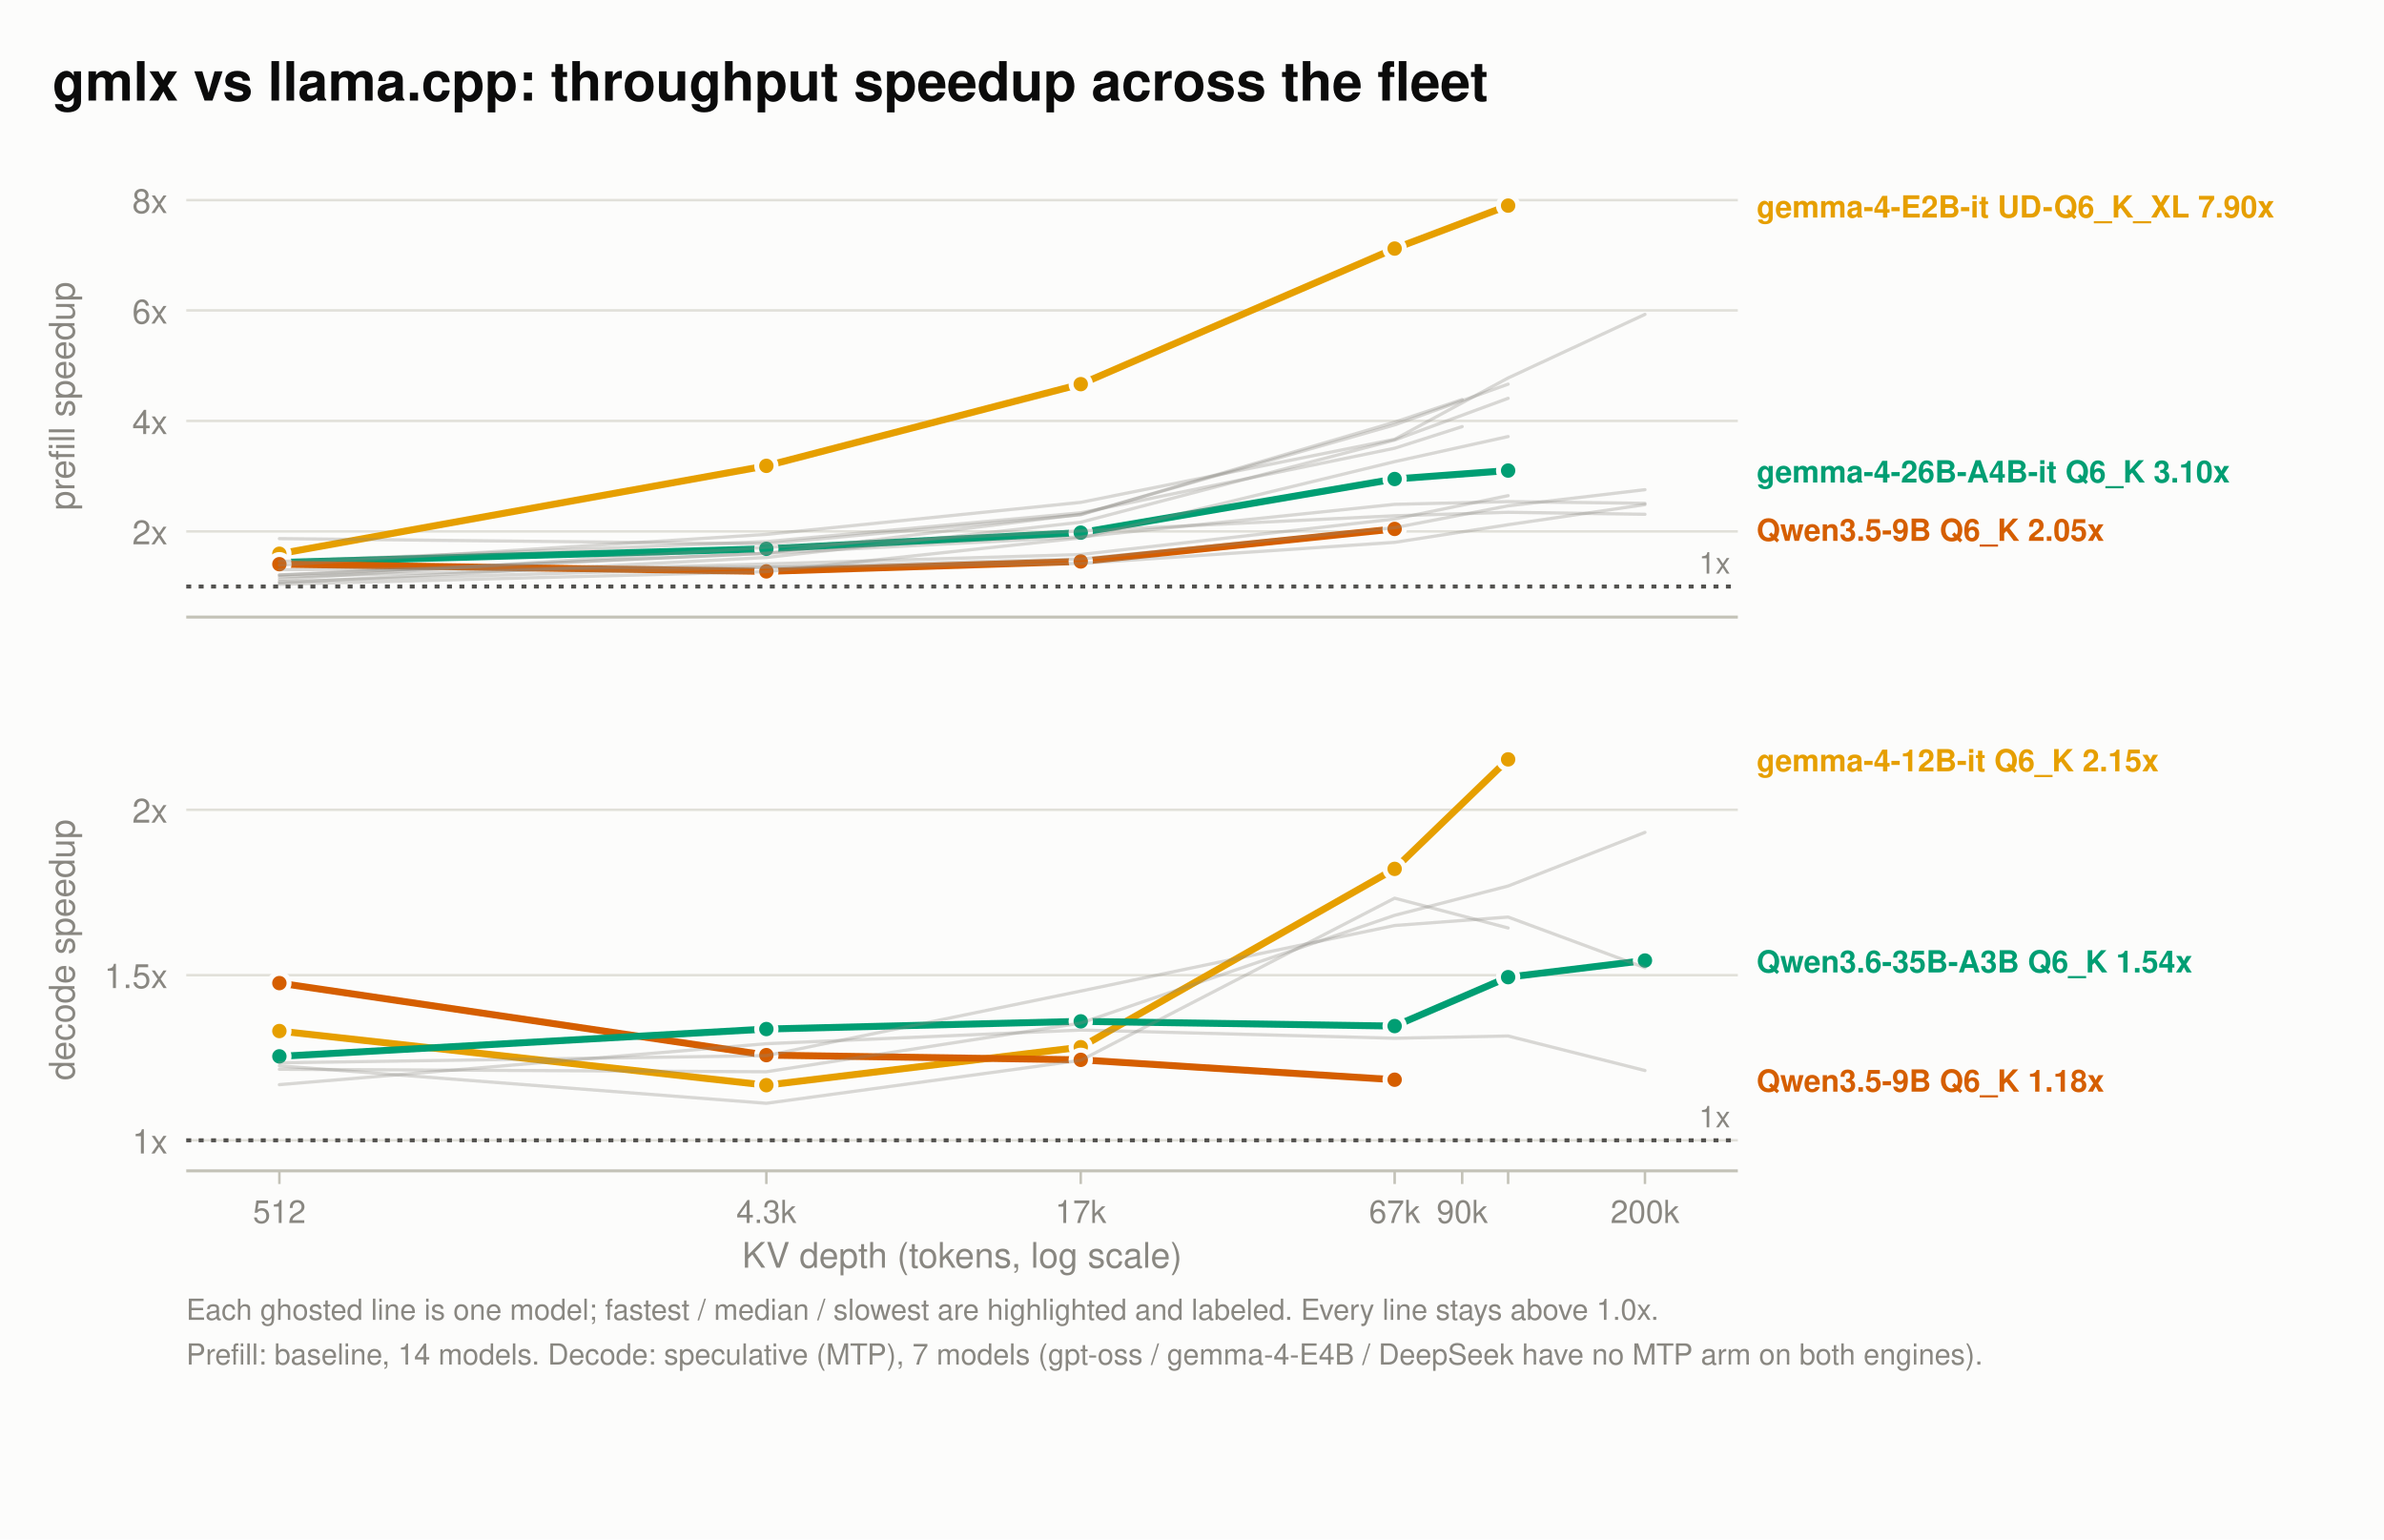
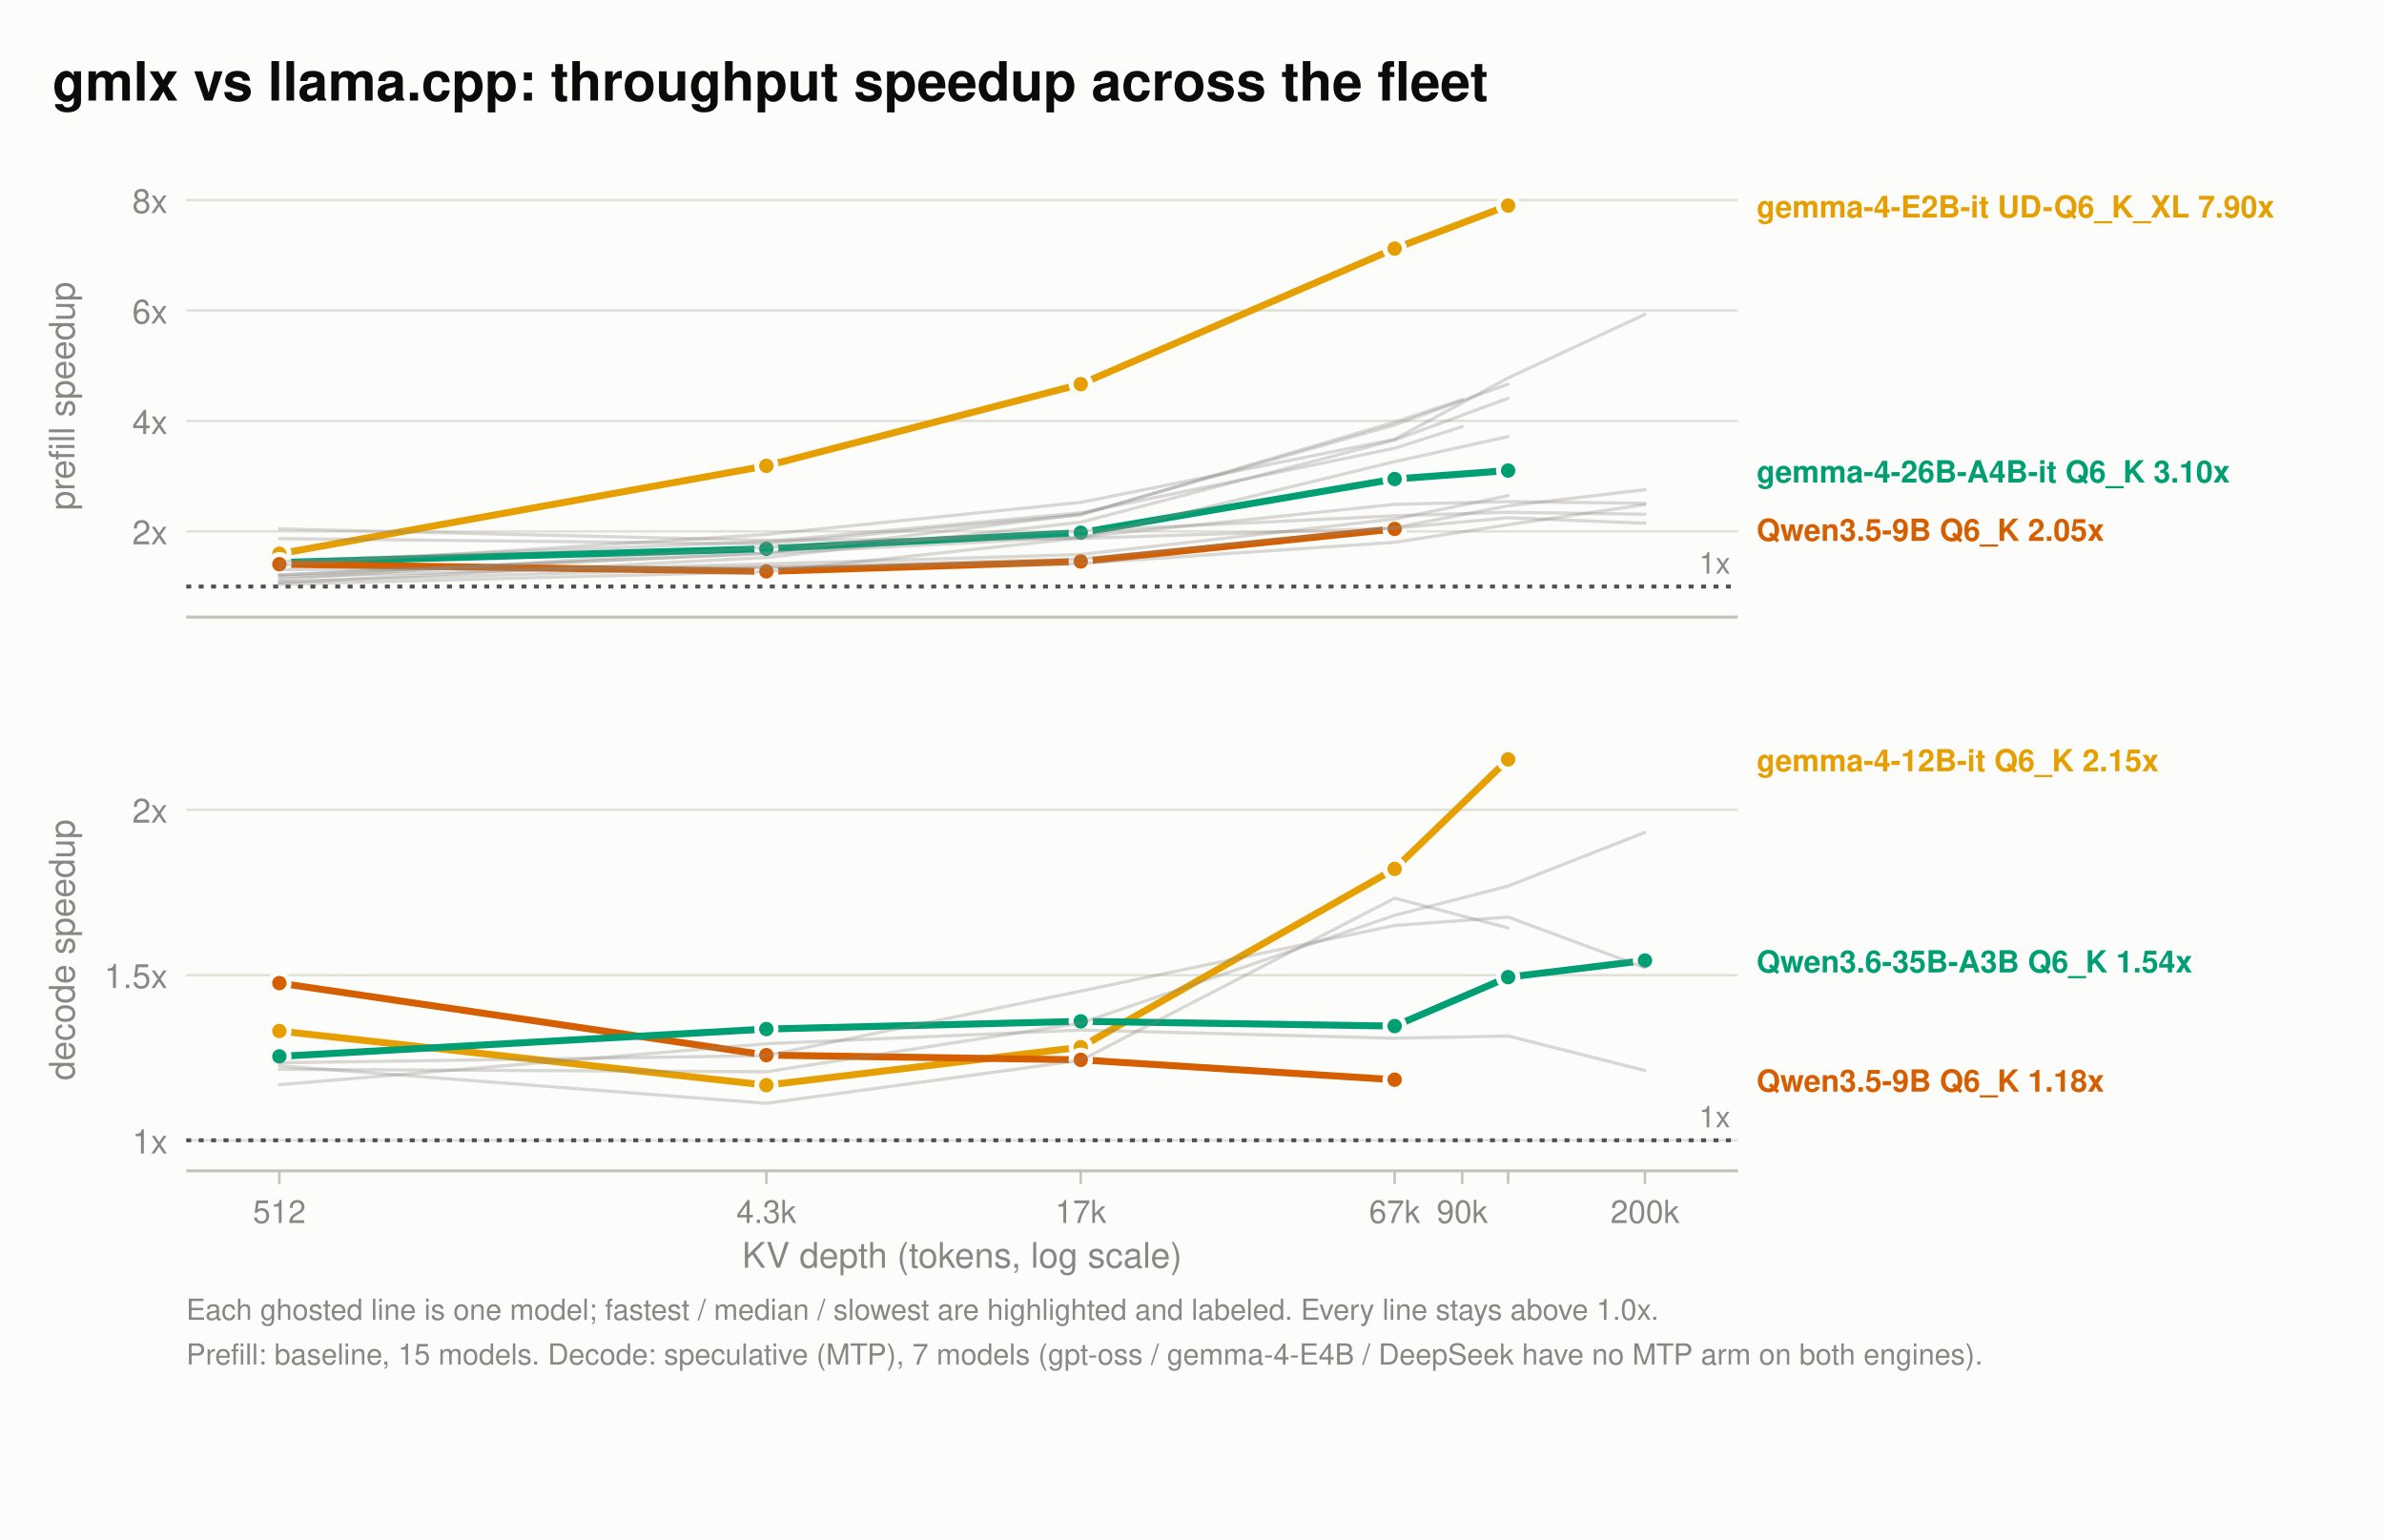
<svg xmlns="http://www.w3.org/2000/svg" width="960" height="620" viewBox="0 0 960 620" font-family="system-ui, -apple-system, 'Segoe UI', Helvetica, Arial, sans-serif">
  <rect x="0" y="0" width="960" height="620" fill="#fcfcfb" />
  <text x="21.0" y="40.5" font-size="21.8" fill="#0b0b0b" font-weight="600">gmlx vs llama.cpp: throughput speedup across the fleet</text>
  <line x1="75.0" y1="214.0" x2="699.8" y2="214.0" stroke="#e1e0d9" stroke-width="1.0" />
  <text x="67.5" y="219.2" font-size="13.5" fill="#898781" text-anchor="end" style="font-variant-numeric: tabular-nums">2x</text>
  <line x1="75.0" y1="169.5" x2="699.8" y2="169.5" stroke="#e1e0d9" stroke-width="1.0" />
  <text x="67.5" y="174.8" font-size="13.5" fill="#898781" text-anchor="end" style="font-variant-numeric: tabular-nums">4x</text>
  <line x1="75.0" y1="125.0" x2="699.8" y2="125.0" stroke="#e1e0d9" stroke-width="1.0" />
  <text x="67.5" y="130.3" font-size="13.5" fill="#898781" text-anchor="end" style="font-variant-numeric: tabular-nums">6x</text>
  <line x1="75.0" y1="80.6" x2="699.8" y2="80.6" stroke="#e1e0d9" stroke-width="1.0" />
  <text x="67.5" y="85.8" font-size="13.5" fill="#898781" text-anchor="end" style="font-variant-numeric: tabular-nums">8x</text>
  <line x1="75.0" y1="248.5" x2="699.8" y2="248.5" stroke="#c3c2b7" stroke-width="1.2" />
  <line x1="75.0" y1="236.2" x2="699.8" y2="236.2" stroke="#52514e" stroke-width="1.6" stroke-dasharray="2,3" />
  <text x="696.8" y="231.0" font-size="12.0" fill="#898781" text-anchor="end">1x</text>
  <line x1="112.5" y1="248.5" x2="112.5" y2="248.5" stroke="#c3c2b7" stroke-width="1.0" />
  <line x1="308.6" y1="248.5" x2="308.6" y2="248.5" stroke="#c3c2b7" stroke-width="1.0" />
  <line x1="435.2" y1="248.5" x2="435.2" y2="248.5" stroke="#c3c2b7" stroke-width="1.0" />
  <line x1="561.6" y1="248.5" x2="561.6" y2="248.5" stroke="#c3c2b7" stroke-width="1.0" />
  <line x1="588.8" y1="248.5" x2="588.8" y2="248.5" stroke="#c3c2b7" stroke-width="1.0" />
  <line x1="607.3" y1="248.5" x2="607.3" y2="248.5" stroke="#c3c2b7" stroke-width="1.0" />
  <line x1="662.4" y1="248.5" x2="662.4" y2="248.5" stroke="#c3c2b7" stroke-width="1.0" />
  <path d="M112.5,226.5 L308.6,221.0 L435.2,214.5 L561.6,192.9 L607.3,189.5" fill="none" stroke="#009e73" stroke-width="2.8" stroke-linejoin="round" stroke-linecap="round" />
  <circle cx="112.5" cy="226.5" r="3.9" fill="#009e73" stroke="#fcfcfb" stroke-width="2.0" />
  <circle cx="308.6" cy="221.0" r="3.9" fill="#009e73" stroke="#fcfcfb" stroke-width="2.0" />
  <circle cx="435.2" cy="214.5" r="3.9" fill="#009e73" stroke="#fcfcfb" stroke-width="2.0" />
  <circle cx="561.6" cy="192.9" r="3.9" fill="#009e73" stroke="#fcfcfb" stroke-width="2.0" />
  <circle cx="607.3" cy="189.5" r="3.9" fill="#009e73" stroke="#fcfcfb" stroke-width="2.0" />
  <path d="M112.5,223.0 L308.6,187.6 L435.2,154.7 L561.6,100.1 L607.3,82.8" fill="none" stroke="#e69f00" stroke-width="2.8" stroke-linejoin="round" stroke-linecap="round" />
  <circle cx="112.5" cy="223.0" r="3.9" fill="#e69f00" stroke="#fcfcfb" stroke-width="2.0" />
  <circle cx="308.6" cy="187.6" r="3.9" fill="#e69f00" stroke="#fcfcfb" stroke-width="2.0" />
  <circle cx="435.2" cy="154.7" r="3.9" fill="#e69f00" stroke="#fcfcfb" stroke-width="2.0" />
  <circle cx="561.6" cy="100.1" r="3.9" fill="#e69f00" stroke="#fcfcfb" stroke-width="2.0" />
  <circle cx="607.3" cy="82.8" r="3.9" fill="#e69f00" stroke="#fcfcfb" stroke-width="2.0" />
  <path d="M112.5,227.2 L308.6,230.1 L435.2,226.1 L561.6,213.0" fill="none" stroke="#d55e00" stroke-width="2.8" stroke-linejoin="round" stroke-linecap="round" />
  <circle cx="112.5" cy="227.2" r="3.9" fill="#d55e00" stroke="#fcfcfb" stroke-width="2.0" />
  <circle cx="308.6" cy="230.1" r="3.9" fill="#d55e00" stroke="#fcfcfb" stroke-width="2.0" />
  <circle cx="435.2" cy="226.1" r="3.9" fill="#d55e00" stroke="#fcfcfb" stroke-width="2.0" />
  <circle cx="561.6" cy="213.0" r="3.9" fill="#d55e00" stroke="#fcfcfb" stroke-width="2.0" />
  <path d="M112.5,231.6 L308.6,222.8 L435.2,207.1 L561.6,171.1 L607.3,154.7" fill="none" stroke="#898781" stroke-width="1.3" opacity="0.32" stroke-linejoin="round" stroke-linecap="round" />
  <path d="M112.5,235.3 L308.6,230.2 L435.2,216.6 L561.6,185.9 L607.3,175.8" fill="none" stroke="#898781" stroke-width="1.3" opacity="0.32" stroke-linejoin="round" stroke-linecap="round" />
+   <path d="M112.5,213.0 L308.6,217.6 L435.2,216.8 L561.6,212.7 L607.3,208.5 L662.4,210.7" fill="none" stroke="#898781" stroke-width="1.3" opacity="0.32" stroke-linejoin="round" stroke-linecap="round" />
  <path d="M112.5,232.3 L308.6,227.1 L435.2,223.3 L561.6,209.0 L607.3,199.6" fill="none" stroke="#898781" stroke-width="1.3" opacity="0.32" stroke-linejoin="round" stroke-linecap="round" />
  <path d="M112.5,229.4 L308.6,228.4 L435.2,225.1 L561.6,212.5 L607.3,203.7 L662.4,197.2" fill="none" stroke="#898781" stroke-width="1.3" opacity="0.32" stroke-linejoin="round" stroke-linecap="round" />
  <path d="M112.5,234.7 L308.6,224.5 L435.2,210.3 L561.6,177.2 L607.3,160.4" fill="none" stroke="#898781" stroke-width="1.3" opacity="0.32" stroke-linejoin="round" stroke-linecap="round" />
  <path d="M112.5,226.1 L308.6,218.1 L435.2,206.5 L561.6,180.5 L588.8,171.8" fill="none" stroke="#898781" stroke-width="1.3" opacity="0.32" stroke-linejoin="round" stroke-linecap="round" />
  <path d="M112.5,216.9 L308.6,219.0 L435.2,207.3 L561.6,170.0 L588.8,160.9" fill="none" stroke="#898781" stroke-width="1.3" opacity="0.32" stroke-linejoin="round" stroke-linecap="round" />
  <path d="M112.5,233.3 L308.6,220.4 L435.2,213.8 L561.6,207.7 L607.3,206.3 L662.4,207.1" fill="none" stroke="#898781" stroke-width="1.3" opacity="0.32" stroke-linejoin="round" stroke-linecap="round" />
  <path d="M112.5,234.2 L308.6,228.4 L435.2,226.9 L561.6,218.4 L607.3,211.3 L662.4,203.2" fill="none" stroke="#898781" stroke-width="1.3" opacity="0.32" stroke-linejoin="round" stroke-linecap="round" />
  <path d="M112.5,231.5 L308.6,222.8 L435.2,216.2 L561.6,203.1 L607.3,202.0 L662.4,202.7" fill="none" stroke="#898781" stroke-width="1.3" opacity="0.32" stroke-linejoin="round" stroke-linecap="round" />
  <path d="M112.5,227.6 L308.6,215.2 L435.2,202.3 L561.6,176.9 L607.3,152.2 L662.4,126.6" fill="none" stroke="#898781" stroke-width="1.3" opacity="0.32" stroke-linejoin="round" stroke-linecap="round" />
  <text x="30.0" y="159.5" font-size="14.2" fill="#898781" text-anchor="middle" transform="rotate(-90.0 30.0 159.5)">prefill speedup</text>
  <text x="707.3" y="87.6" font-size="12.3" fill="#e69f00" font-weight="600">gemma-4-E2B-it UD-Q6_K_XL 7.90x</text>
  <text x="707.3" y="194.3" font-size="12.3" fill="#009e73" font-weight="600">gemma-4-26B-A4B-it Q6_K 3.10x</text>
  <text x="707.3" y="217.8" font-size="12.3" fill="#d55e00" font-weight="600">Qwen3.5-9B Q6_K 2.05x</text>
  <line x1="75.0" y1="459.2" x2="699.8" y2="459.2" stroke="#e1e0d9" stroke-width="1.0" />
  <text x="67.5" y="464.5" font-size="13.5" fill="#898781" text-anchor="end" style="font-variant-numeric: tabular-nums">1x</text>
  <line x1="75.0" y1="392.7" x2="699.8" y2="392.7" stroke="#e1e0d9" stroke-width="1.0" />
  <text x="67.5" y="397.9" font-size="13.5" fill="#898781" text-anchor="end" style="font-variant-numeric: tabular-nums">1.5x</text>
  <line x1="75.0" y1="326.1" x2="699.8" y2="326.1" stroke="#e1e0d9" stroke-width="1.0" />
  <text x="67.5" y="331.3" font-size="13.5" fill="#898781" text-anchor="end" style="font-variant-numeric: tabular-nums">2x</text>
  <line x1="75.0" y1="471.5" x2="699.8" y2="471.5" stroke="#c3c2b7" stroke-width="1.2" />
  <line x1="75.0" y1="459.2" x2="699.8" y2="459.2" stroke="#52514e" stroke-width="1.6" stroke-dasharray="2,3" />
  <text x="696.8" y="454.0" font-size="12.0" fill="#898781" text-anchor="end">1x</text>
  <line x1="112.5" y1="471.5" x2="112.5" y2="476.8" stroke="#c3c2b7" stroke-width="1.0" />
  <text x="112.5" y="492.5" font-size="12.8" fill="#898781" text-anchor="middle" style="font-variant-numeric: tabular-nums">512</text>
  <line x1="308.6" y1="471.5" x2="308.6" y2="476.8" stroke="#c3c2b7" stroke-width="1.0" />
  <text x="308.6" y="492.5" font-size="12.8" fill="#898781" text-anchor="middle" style="font-variant-numeric: tabular-nums">4.3k</text>
  <line x1="435.2" y1="471.5" x2="435.2" y2="476.8" stroke="#c3c2b7" stroke-width="1.0" />
  <text x="435.2" y="492.5" font-size="12.8" fill="#898781" text-anchor="middle" style="font-variant-numeric: tabular-nums">17k</text>
  <line x1="561.6" y1="471.5" x2="561.6" y2="476.8" stroke="#c3c2b7" stroke-width="1.0" />
  <text x="561.6" y="492.5" font-size="12.8" fill="#898781" text-anchor="middle" style="font-variant-numeric: tabular-nums">67k</text>
  <line x1="588.8" y1="471.5" x2="588.8" y2="476.8" stroke="#c3c2b7" stroke-width="1.0" />
  <text x="588.8" y="492.5" font-size="12.8" fill="#898781" text-anchor="middle" style="font-variant-numeric: tabular-nums">90k</text>
  <line x1="607.3" y1="471.5" x2="607.3" y2="476.8" stroke="#c3c2b7" stroke-width="1.0" />
  <line x1="662.4" y1="471.5" x2="662.4" y2="476.8" stroke="#c3c2b7" stroke-width="1.0" />
  <text x="662.4" y="492.5" font-size="12.8" fill="#898781" text-anchor="middle" style="font-variant-numeric: tabular-nums">200k</text>
  <path d="M112.5,415.2 L308.6,437.0 L435.2,421.7 L561.6,349.9 L607.3,305.8" fill="none" stroke="#e69f00" stroke-width="2.8" stroke-linejoin="round" stroke-linecap="round" />
  <circle cx="112.5" cy="415.2" r="3.9" fill="#e69f00" stroke="#fcfcfb" stroke-width="2.0" />
  <circle cx="308.6" cy="437.0" r="3.9" fill="#e69f00" stroke="#fcfcfb" stroke-width="2.0" />
  <circle cx="435.2" cy="421.7" r="3.9" fill="#e69f00" stroke="#fcfcfb" stroke-width="2.0" />
  <circle cx="561.6" cy="349.9" r="3.9" fill="#e69f00" stroke="#fcfcfb" stroke-width="2.0" />
  <circle cx="607.3" cy="305.8" r="3.9" fill="#e69f00" stroke="#fcfcfb" stroke-width="2.0" />
  <path d="M112.5,395.9 L308.6,424.9 L435.2,426.8 L561.6,434.8" fill="none" stroke="#d55e00" stroke-width="2.8" stroke-linejoin="round" stroke-linecap="round" />
  <circle cx="112.5" cy="395.9" r="3.9" fill="#d55e00" stroke="#fcfcfb" stroke-width="2.0" />
  <circle cx="308.6" cy="424.9" r="3.9" fill="#d55e00" stroke="#fcfcfb" stroke-width="2.0" />
  <circle cx="435.2" cy="426.8" r="3.9" fill="#d55e00" stroke="#fcfcfb" stroke-width="2.0" />
  <circle cx="561.6" cy="434.8" r="3.9" fill="#d55e00" stroke="#fcfcfb" stroke-width="2.0" />
  <path d="M112.5,425.4 L308.6,414.4 L435.2,411.3 L561.6,413.2 L607.3,393.5 L662.4,386.8" fill="none" stroke="#009e73" stroke-width="2.8" stroke-linejoin="round" stroke-linecap="round" />
  <circle cx="112.5" cy="425.4" r="3.9" fill="#009e73" stroke="#fcfcfb" stroke-width="2.0" />
  <circle cx="308.6" cy="414.4" r="3.9" fill="#009e73" stroke="#fcfcfb" stroke-width="2.0" />
  <circle cx="435.2" cy="411.3" r="3.9" fill="#009e73" stroke="#fcfcfb" stroke-width="2.0" />
  <circle cx="561.6" cy="413.2" r="3.9" fill="#009e73" stroke="#fcfcfb" stroke-width="2.0" />
  <circle cx="607.3" cy="393.5" r="3.9" fill="#009e73" stroke="#fcfcfb" stroke-width="2.0" />
  <circle cx="662.4" cy="386.8" r="3.9" fill="#009e73" stroke="#fcfcfb" stroke-width="2.0" />
  <path d="M112.5,429.2 L308.6,444.3 L435.2,427.0 L561.6,361.7 L607.3,373.7" fill="none" stroke="#898781" stroke-width="1.3" opacity="0.32" stroke-linejoin="round" stroke-linecap="round" />
  <path d="M112.5,430.6 L308.6,431.6 L435.2,412.0 L561.6,368.6 L607.3,356.8 L662.4,335.2" fill="none" stroke="#898781" stroke-width="1.3" opacity="0.32" stroke-linejoin="round" stroke-linecap="round" />
  <path d="M112.5,428.0 L308.6,425.1 L435.2,399.1 L561.6,372.7 L607.3,369.3 L662.4,389.7" fill="none" stroke="#898781" stroke-width="1.3" opacity="0.32" stroke-linejoin="round" stroke-linecap="round" />
  <path d="M112.5,436.8 L308.6,420.3 L435.2,414.8 L561.6,418.1 L607.3,417.2 L662.4,431.1" fill="none" stroke="#898781" stroke-width="1.3" opacity="0.32" stroke-linejoin="round" stroke-linecap="round" />
  <text x="30.0" y="382.5" font-size="14.2" fill="#898781" text-anchor="middle" transform="rotate(-90.0 30.0 382.5)">decode speedup</text>
  <text x="707.3" y="310.6" font-size="12.3" fill="#e69f00" font-weight="600">gemma-4-12B-it Q6_K 2.15x</text>
  <text x="707.3" y="391.6" font-size="12.3" fill="#009e73" font-weight="600">Qwen3.6-35B-A3B Q6_K 1.54x</text>
  <text x="707.3" y="439.6" font-size="12.3" fill="#d55e00" font-weight="600">Qwen3.5-9B Q6_K 1.18x</text>
  <text x="387.4" y="510.5" font-size="14.2" fill="#898781" text-anchor="middle">KV depth (tokens, log scale)</text>
  <text x="75.0" y="531.5" font-size="11.7" fill="#898781">Each ghosted line is one model; fastest / median / slowest are highlighted and labeled. Every line stays above 1.0x.</text>
-   <text x="75.0" y="549.5" font-size="11.7" fill="#898781">Prefill: baseline, 14 models. Decode: speculative (MTP), 7 models (gpt-oss / gemma-4-E4B / DeepSeek have no MTP arm on both engines).</text>
+   <text x="75.0" y="549.5" font-size="11.7" fill="#898781">Prefill: baseline, 15 models. Decode: speculative (MTP), 7 models (gpt-oss / gemma-4-E4B / DeepSeek have no MTP arm on both engines).</text>
</svg>
